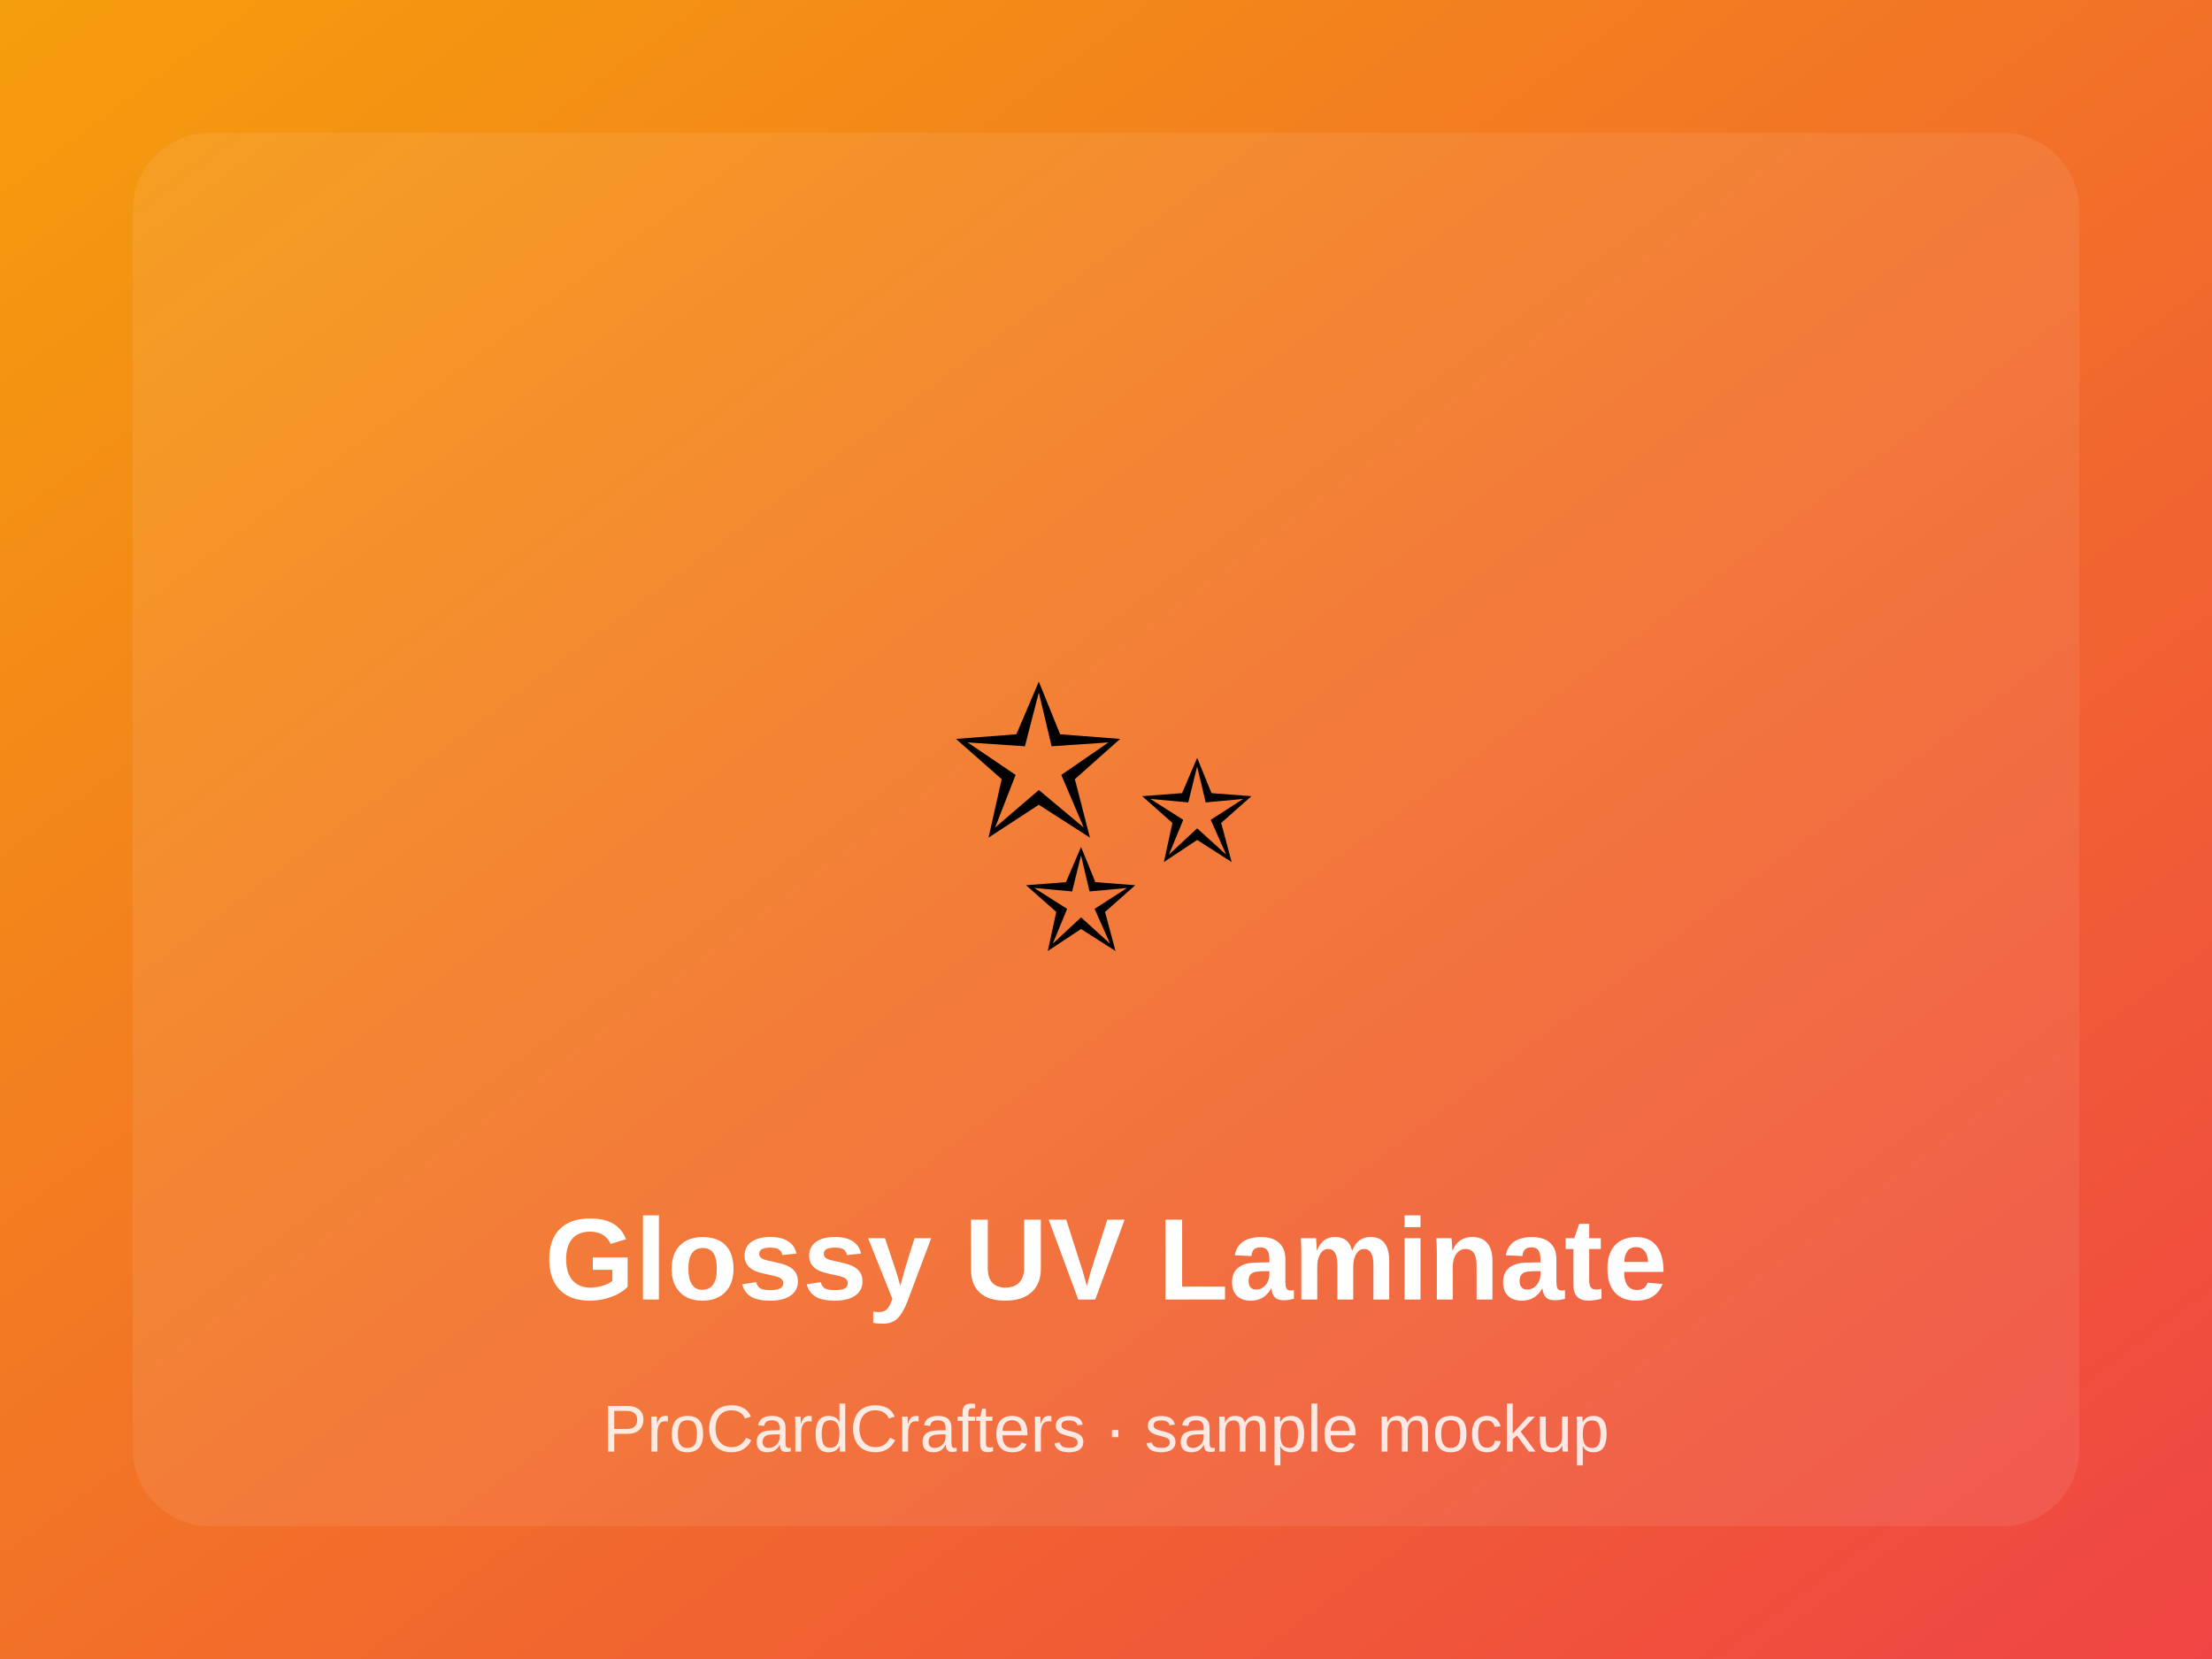
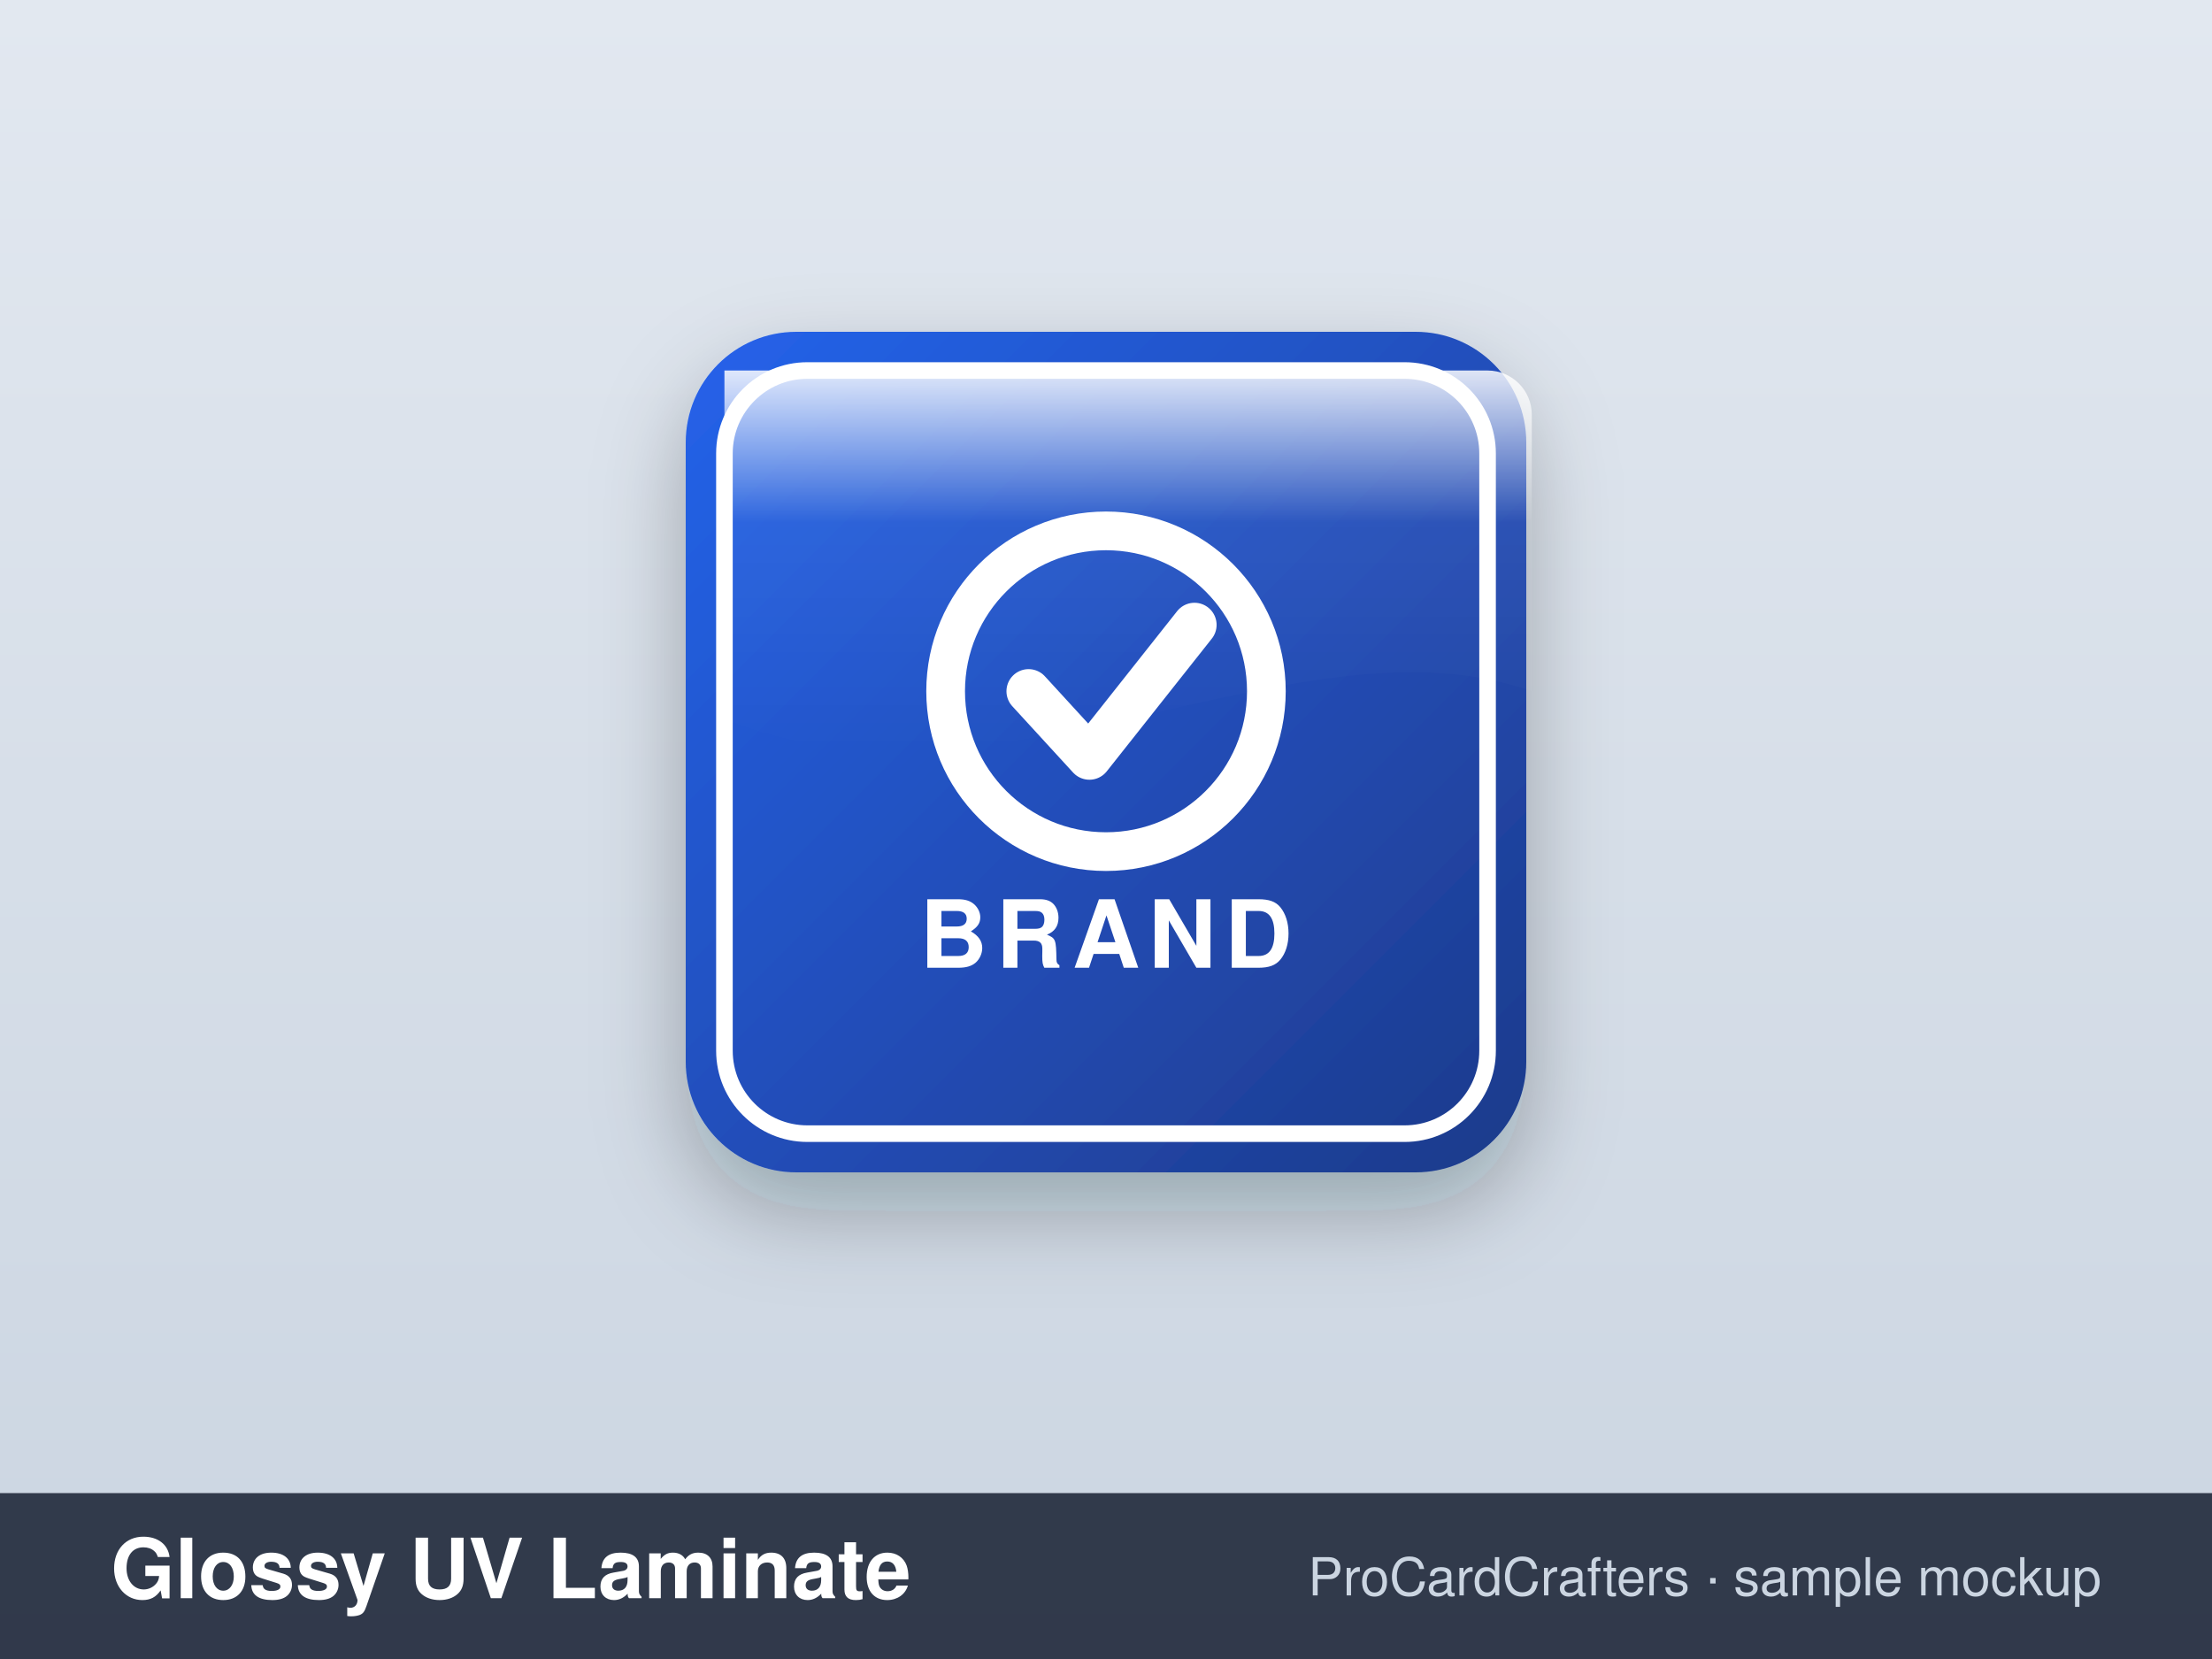
- <svg xmlns="http://www.w3.org/2000/svg" width="800" height="600" viewBox="0 0 800 600" role="img" aria-label="Glossy UV Laminate">
+ <svg xmlns="http://www.w3.org/2000/svg" width="800" height="600" viewBox="0 0 800 600" role="img" aria-label="Glossy UV Laminate (sample mockup)">
  <defs>
-     <linearGradient id="g" x1="0" y1="0" x2="1" y2="1">
-       <stop offset="0" stop-color="#f59e0b" />
-       <stop offset="1" stop-color="#ef4444" />
+     <linearGradient id="bg" x1="0" y1="0" x2="0" y2="1">
+       <stop offset="0" stop-color="#e2e8f0" />
+       <stop offset="1" stop-color="#cbd5e1" />
+     </linearGradient>
+     <filter id="sh" x="-30%" y="-30%" width="160%" height="160%">
+       <feDropShadow dx="0" dy="14" stdDeviation="16" flood-color="#0f172a" flood-opacity="0.28" />
+     </filter>
+     <linearGradient id="glossfill" x1="0" y1="0" x2="1" y2="1">
+       <stop offset="0" stop-color="#2563eb" />
+       <stop offset="1" stop-color="#1e3a8a" />
+     </linearGradient>
+     <linearGradient id="glosshi" x1="0" y1="0" x2="0" y2="1">
+       <stop offset="0" stop-color="#ffffff" stop-opacity="0.85" />
+       <stop offset="0.4" stop-color="#ffffff" stop-opacity="0.05" />
+       <stop offset="1" stop-color="#ffffff" stop-opacity="0" />
    </linearGradient>
  </defs>
-   <rect width="800" height="600" fill="url(#g)" />
-   <rect x="48" y="48" width="704" height="504" rx="28" fill="#ffffff" opacity="0.08" />
-   <text x="400" y="300" font-size="140" text-anchor="middle" dominant-baseline="central">✨</text>
-   <text x="400" y="470" font-size="42" font-family="Arial, sans-serif" font-weight="700" fill="#ffffff" text-anchor="middle">Glossy UV Laminate</text>
-   <text x="400" y="525" font-size="24" font-family="Arial, sans-serif" fill="#ffffff" opacity="0.85" text-anchor="middle">ProCardCrafters · sample mockup</text>
+   <rect width="800" height="600" fill="url(#bg)" />
+   <rect x="248" y="120" width="304" height="304" rx="40" fill="url(#glossfill)" filter="url(#sh)" />
+   <rect x="262" y="134" width="276" height="276" rx="30" fill="none" stroke="#ffffff" stroke-width="6" stroke-dasharray="2 0" />
+   <circle cx="400" cy="250" r="58" fill="none" stroke="#ffffff" stroke-width="14" />
+   <path d="M372 250 L394 274 L432 226" fill="none" stroke="#ffffff" stroke-width="16" stroke-linecap="round" stroke-linejoin="round" />
+   <text x="400" y="350" text-anchor="middle" font-family="Helvetica,Arial,sans-serif" font-size="34" font-weight="800" fill="#ffffff" letter-spacing="3">BRAND</text>
+   <path d="M262 134 H538 a16 16 0 0 1 16 16 V250 C470 220 360 300 262 260 Z" fill="url(#glosshi)" />
+   <rect x="0" y="540" width="800" height="60" fill="#0f172a" opacity="0.82" />
+   <text x="40" y="578" font-family="Helvetica,Arial,sans-serif" font-size="30" font-weight="700" fill="#ffffff">Glossy UV Laminate</text>
+   <text x="760" y="577" text-anchor="end" font-family="Helvetica,Arial,sans-serif" font-size="19" fill="#cbd5e1">ProCardCrafters · sample mockup</text>
</svg>
